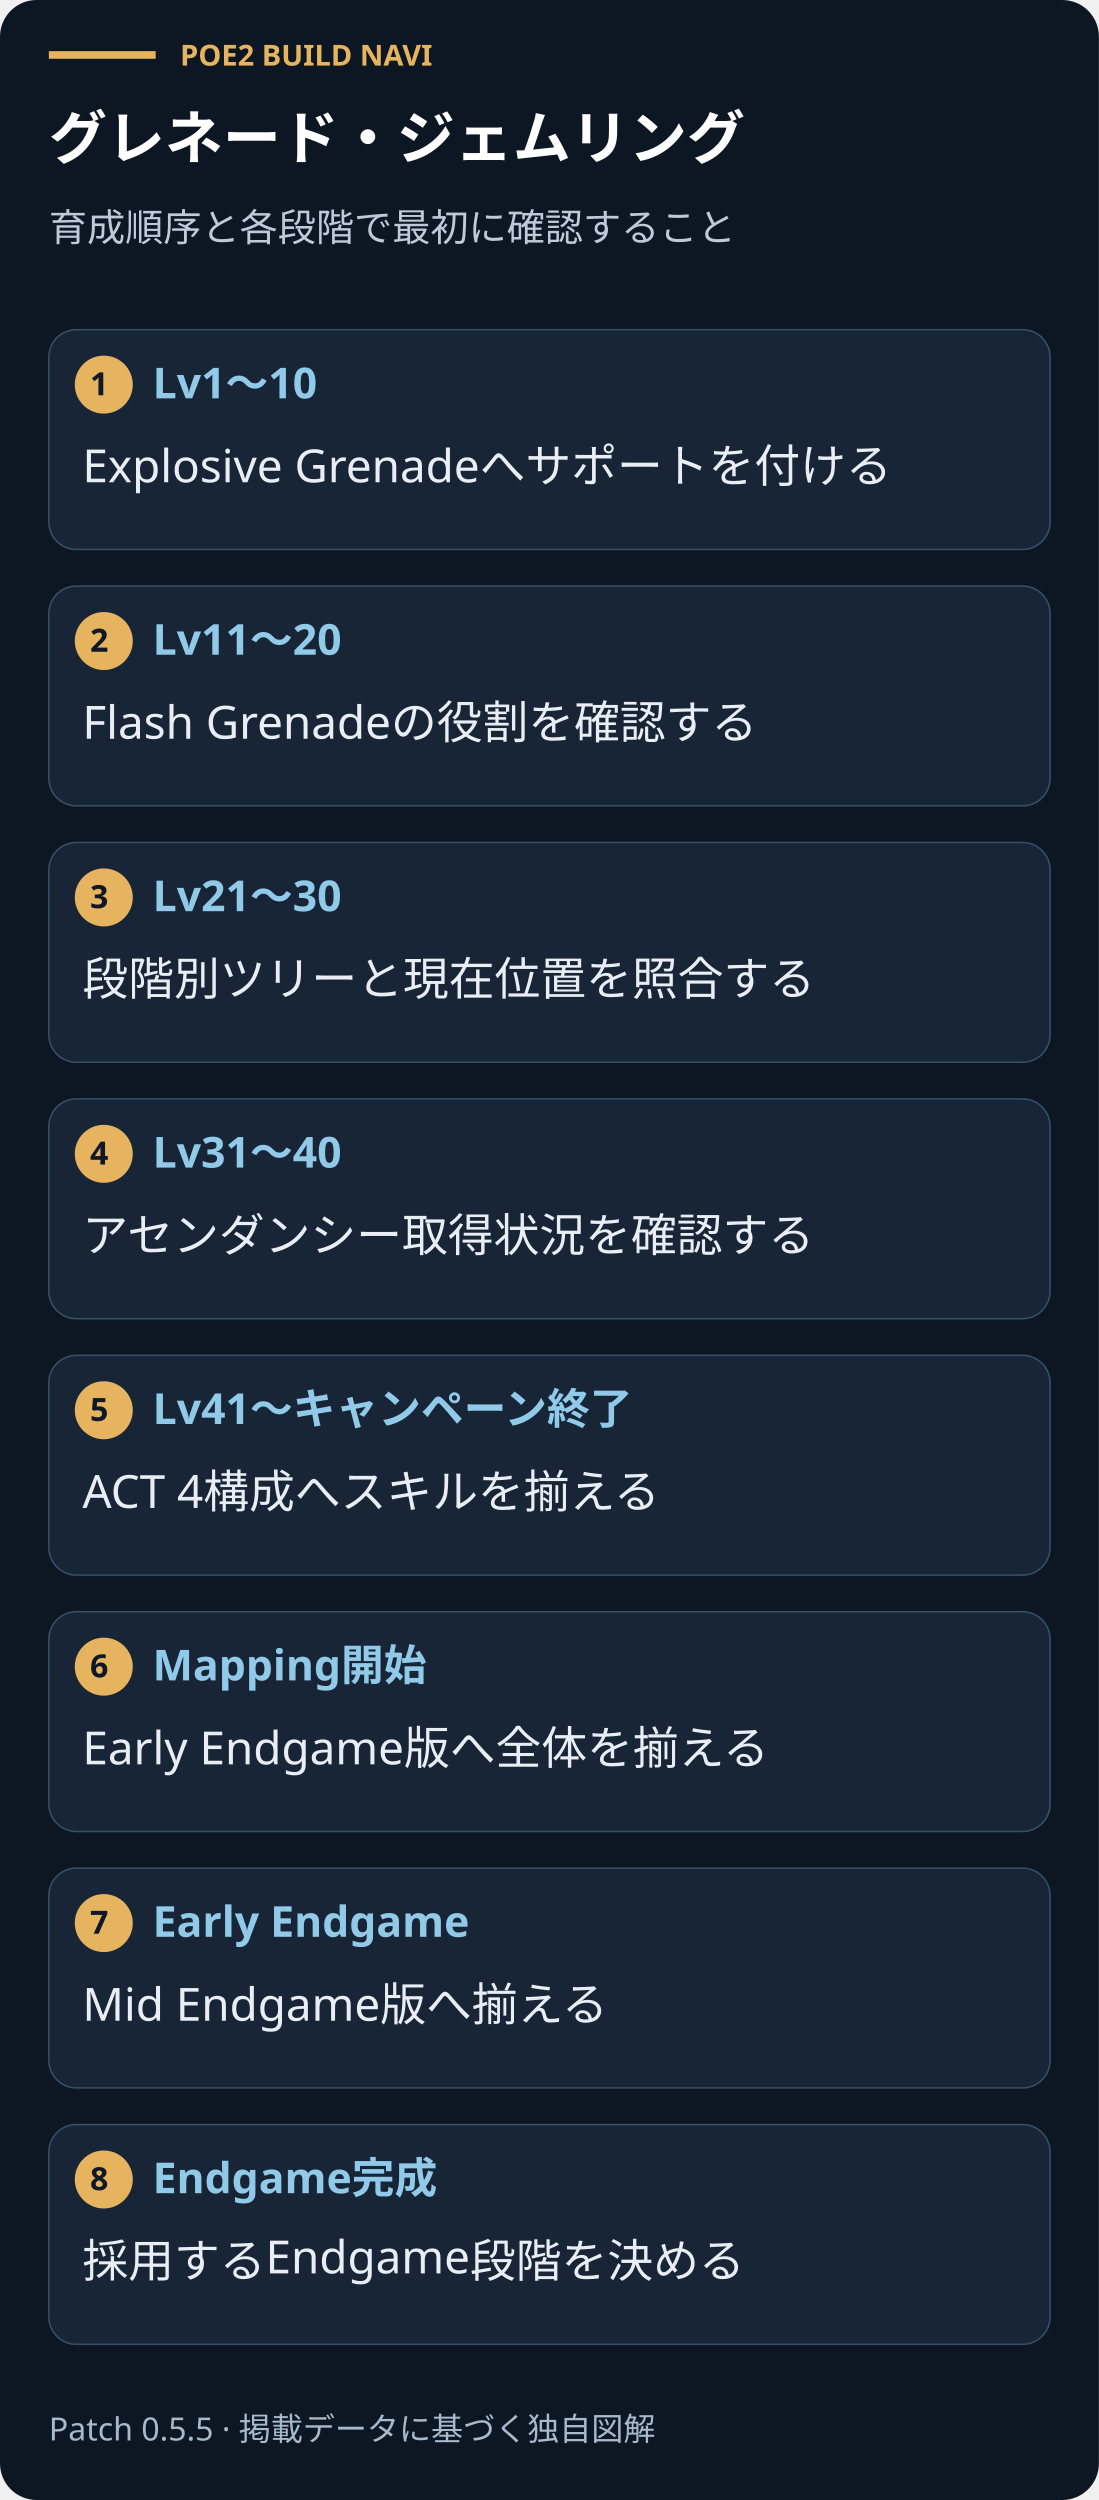
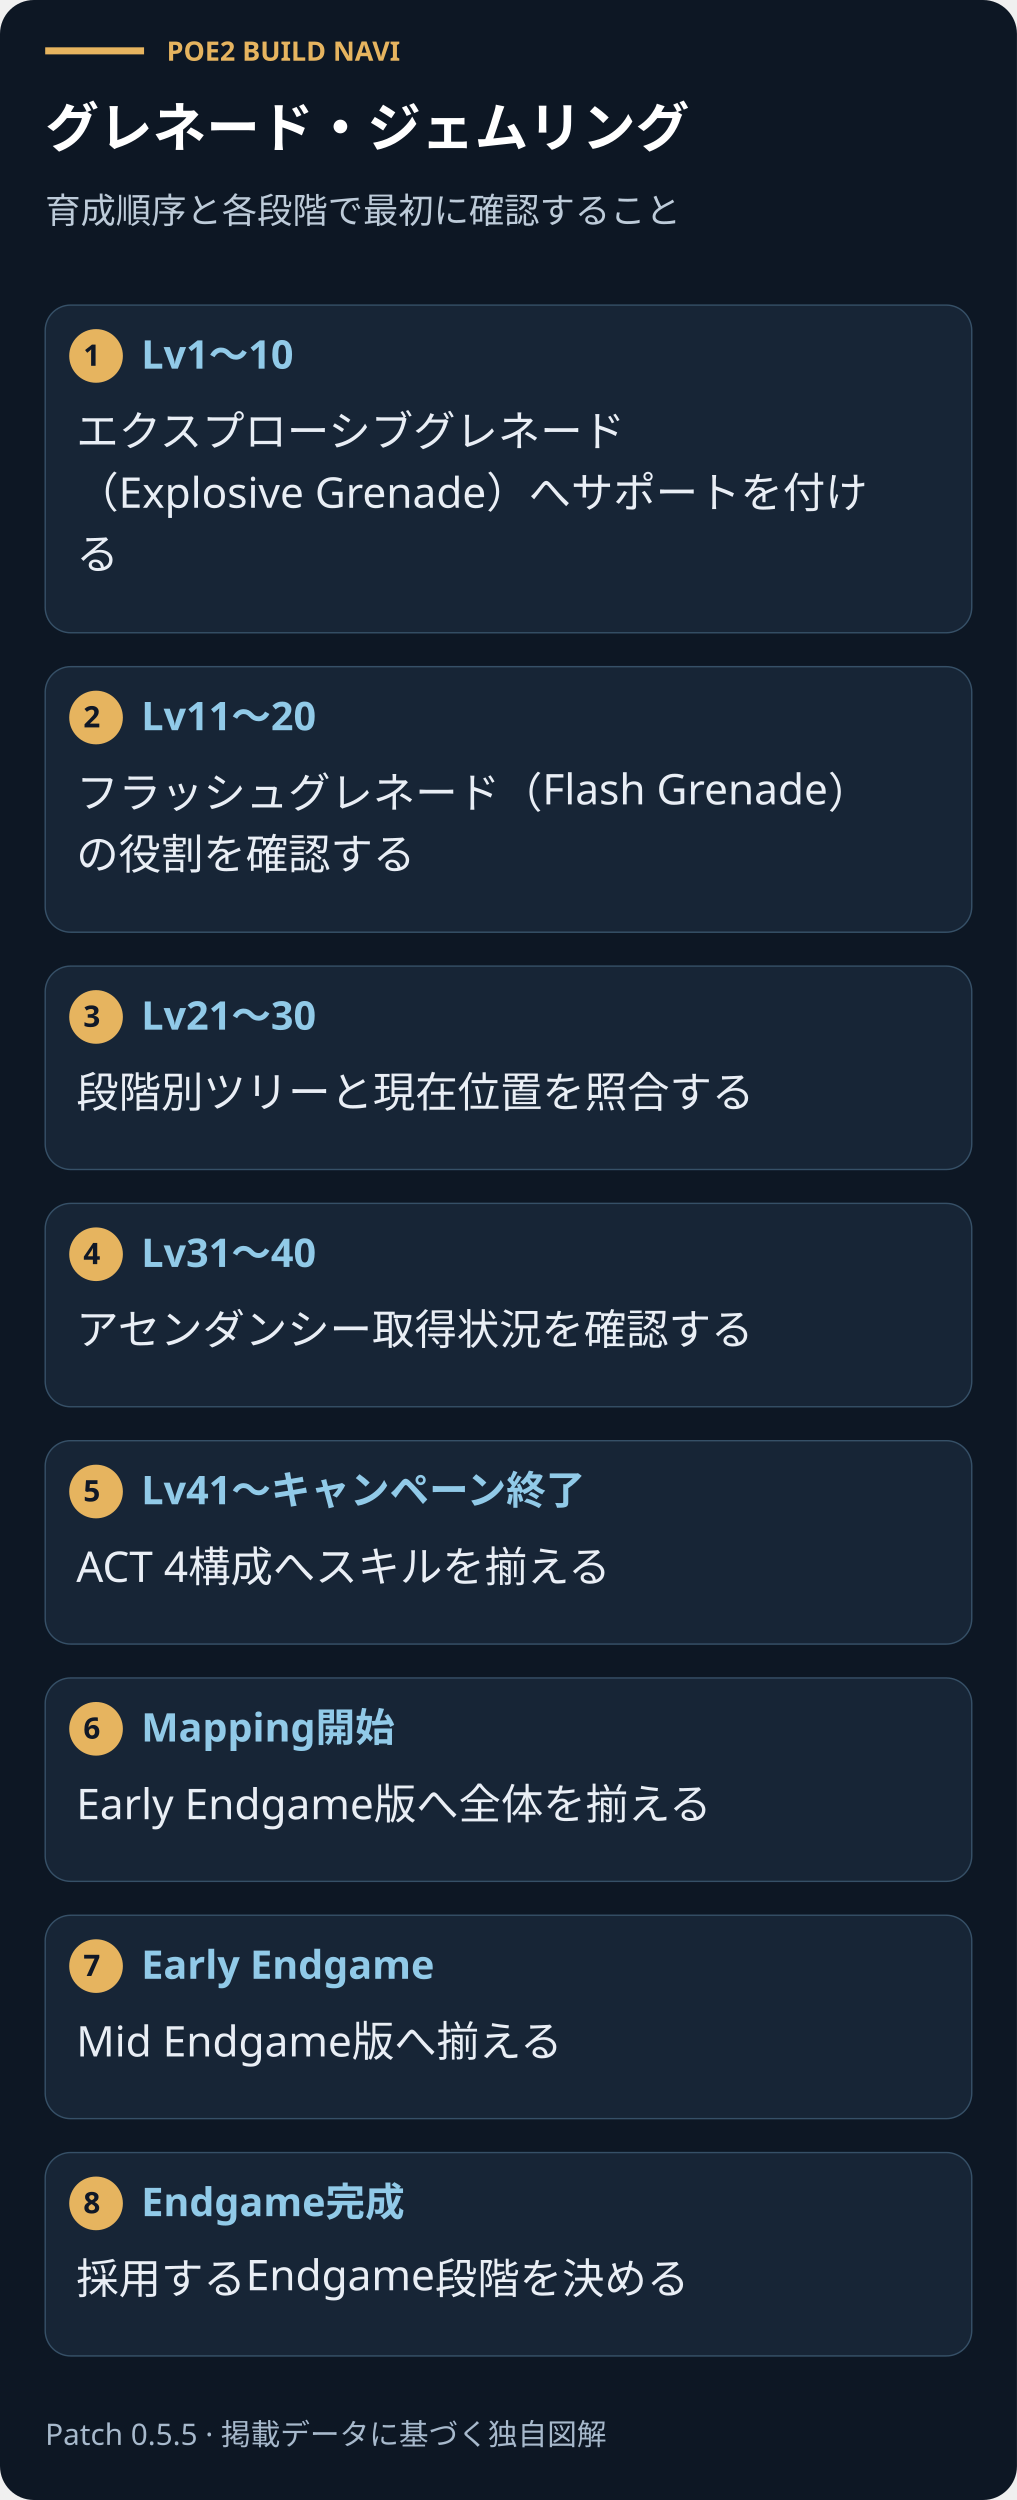
- <svg xmlns="http://www.w3.org/2000/svg" width="720" height="1638" viewBox="0 0 720 1638" role="img" aria-labelledby="title desc">
+ <svg xmlns="http://www.w3.org/2000/svg" width="720" height="1770" viewBox="0 0 720 1770" role="img" aria-labelledby="title desc">
  <g font-family="sans-serif">
-     <rect width="720" height="1638" rx="24" fill="#0d1724" />
+     <rect width="720" height="1770" rx="24" fill="#0d1724" />
    <path d="M32 36h70" stroke="#e6b45f" stroke-width="5" />
    <text x="118" y="43" fill="#e6b45f" font-size="19" font-weight="700">
      <tspan x="118" dy="0">POE2 BUILD NAVI</tspan>
    </text>
    <text x="32" y="104" fill="#ffffff" font-size="38" font-weight="700">
      <tspan x="32" dy="0">グレネード・ジェムリング</tspan>
    </text>
    <text x="32" y="158" fill="#bdcbd9" font-size="25" font-weight="400">
      <tspan x="32" dy="0">育成順序と各段階で最初に確認すること</tspan>
    </text>
-     <rect x="32" y="216" width="656" height="144" rx="18" fill="#172536" stroke="#365067" />
+     <rect x="32" y="216" width="656" height="232" rx="18" fill="#172536" stroke="#365067" />
    <circle cx="68" cy="252" r="19" fill="#e6b45f" />
    <text x="59" y="259" fill="#101827" font-size="21" font-weight="700">
      <tspan x="59" dy="0">1</tspan>
    </text>
    <text x="100" y="261" fill="#91cae8" font-size="28" font-weight="700">
      <tspan x="100" dy="0">Lv1〜10</tspan>
    </text>
    <text x="54" y="316" fill="#e9eef5" font-size="30" font-weight="400">
-       <tspan x="54" dy="0">Explosive Grenadeへサポートを付ける</tspan>
+       <tspan x="54" dy="0">エクスプローシブグレネード</tspan>
+       <tspan x="54" dy="43.5">（Explosive Grenade）へサポートを付け</tspan>
+       <tspan x="54" dy="43.5">る</tspan>
    </text>
-     <rect x="32" y="384" width="656" height="144" rx="18" fill="#172536" stroke="#365067" />
-     <circle cx="68" cy="420" r="19" fill="#e6b45f" />
-     <text x="59" y="427" fill="#101827" font-size="21" font-weight="700">
+     <rect x="32" y="472" width="656" height="188" rx="18" fill="#172536" stroke="#365067" />
+     <circle cx="68" cy="508" r="19" fill="#e6b45f" />
+     <text x="59" y="515" fill="#101827" font-size="21" font-weight="700">
      <tspan x="59" dy="0">2</tspan>
    </text>
-     <text x="100" y="429" fill="#91cae8" font-size="28" font-weight="700">
+     <text x="100" y="517" fill="#91cae8" font-size="28" font-weight="700">
      <tspan x="100" dy="0">Lv11〜20</tspan>
    </text>
-     <text x="54" y="484" fill="#e9eef5" font-size="30" font-weight="400">
-       <tspan x="54" dy="0">Flash Grenadeの役割を確認する</tspan>
+     <text x="54" y="572" fill="#e9eef5" font-size="30" font-weight="400">
+       <tspan x="54" dy="0">フラッシュグレネード（Flash Grenade）</tspan>
+       <tspan x="54" dy="43.5">の役割を確認する</tspan>
    </text>
-     <rect x="32" y="552" width="656" height="144" rx="18" fill="#172536" stroke="#365067" />
-     <circle cx="68" cy="588" r="19" fill="#e6b45f" />
-     <text x="59" y="595" fill="#101827" font-size="21" font-weight="700">
+     <rect x="32" y="684" width="656" height="144" rx="18" fill="#172536" stroke="#365067" />
+     <circle cx="68" cy="720" r="19" fill="#e6b45f" />
+     <text x="59" y="727" fill="#101827" font-size="21" font-weight="700">
      <tspan x="59" dy="0">3</tspan>
    </text>
-     <text x="100" y="597" fill="#91cae8" font-size="28" font-weight="700">
+     <text x="100" y="729" fill="#91cae8" font-size="28" font-weight="700">
      <tspan x="100" dy="0">Lv21〜30</tspan>
    </text>
-     <text x="54" y="652" fill="#e9eef5" font-size="30" font-weight="400">
+     <text x="54" y="784" fill="#e9eef5" font-size="30" font-weight="400">
      <tspan x="54" dy="0">段階別ツリーと現在位置を照合する</tspan>
    </text>
-     <rect x="32" y="720" width="656" height="144" rx="18" fill="#172536" stroke="#365067" />
-     <circle cx="68" cy="756" r="19" fill="#e6b45f" />
-     <text x="59" y="763" fill="#101827" font-size="21" font-weight="700">
+     <rect x="32" y="852" width="656" height="144" rx="18" fill="#172536" stroke="#365067" />
+     <circle cx="68" cy="888" r="19" fill="#e6b45f" />
+     <text x="59" y="895" fill="#101827" font-size="21" font-weight="700">
      <tspan x="59" dy="0">4</tspan>
    </text>
-     <text x="100" y="765" fill="#91cae8" font-size="28" font-weight="700">
+     <text x="100" y="897" fill="#91cae8" font-size="28" font-weight="700">
      <tspan x="100" dy="0">Lv31〜40</tspan>
    </text>
-     <text x="54" y="820" fill="#e9eef5" font-size="30" font-weight="400">
+     <text x="54" y="952" fill="#e9eef5" font-size="30" font-weight="400">
      <tspan x="54" dy="0">アセンダンシー取得状況を確認する</tspan>
    </text>
-     <rect x="32" y="888" width="656" height="144" rx="18" fill="#172536" stroke="#365067" />
-     <circle cx="68" cy="924" r="19" fill="#e6b45f" />
-     <text x="59" y="931" fill="#101827" font-size="21" font-weight="700">
+     <rect x="32" y="1020" width="656" height="144" rx="18" fill="#172536" stroke="#365067" />
+     <circle cx="68" cy="1056" r="19" fill="#e6b45f" />
+     <text x="59" y="1063" fill="#101827" font-size="21" font-weight="700">
      <tspan x="59" dy="0">5</tspan>
    </text>
-     <text x="100" y="933" fill="#91cae8" font-size="28" font-weight="700">
+     <text x="100" y="1065" fill="#91cae8" font-size="28" font-weight="700">
      <tspan x="100" dy="0">Lv41〜キャンペーン終了</tspan>
    </text>
-     <text x="54" y="988" fill="#e9eef5" font-size="30" font-weight="400">
+     <text x="54" y="1120" fill="#e9eef5" font-size="30" font-weight="400">
      <tspan x="54" dy="0">ACT 4構成へスキルを揃える</tspan>
    </text>
-     <rect x="32" y="1056" width="656" height="144" rx="18" fill="#172536" stroke="#365067" />
-     <circle cx="68" cy="1092" r="19" fill="#e6b45f" />
-     <text x="59" y="1099" fill="#101827" font-size="21" font-weight="700">
+     <rect x="32" y="1188" width="656" height="144" rx="18" fill="#172536" stroke="#365067" />
+     <circle cx="68" cy="1224" r="19" fill="#e6b45f" />
+     <text x="59" y="1231" fill="#101827" font-size="21" font-weight="700">
      <tspan x="59" dy="0">6</tspan>
    </text>
-     <text x="100" y="1101" fill="#91cae8" font-size="28" font-weight="700">
+     <text x="100" y="1233" fill="#91cae8" font-size="28" font-weight="700">
      <tspan x="100" dy="0">Mapping開始</tspan>
    </text>
-     <text x="54" y="1156" fill="#e9eef5" font-size="30" font-weight="400">
+     <text x="54" y="1288" fill="#e9eef5" font-size="30" font-weight="400">
      <tspan x="54" dy="0">Early Endgame版へ全体を揃える</tspan>
    </text>
-     <rect x="32" y="1224" width="656" height="144" rx="18" fill="#172536" stroke="#365067" />
-     <circle cx="68" cy="1260" r="19" fill="#e6b45f" />
-     <text x="59" y="1267" fill="#101827" font-size="21" font-weight="700">
+     <rect x="32" y="1356" width="656" height="144" rx="18" fill="#172536" stroke="#365067" />
+     <circle cx="68" cy="1392" r="19" fill="#e6b45f" />
+     <text x="59" y="1399" fill="#101827" font-size="21" font-weight="700">
      <tspan x="59" dy="0">7</tspan>
    </text>
-     <text x="100" y="1269" fill="#91cae8" font-size="28" font-weight="700">
+     <text x="100" y="1401" fill="#91cae8" font-size="28" font-weight="700">
      <tspan x="100" dy="0">Early Endgame</tspan>
    </text>
-     <text x="54" y="1324" fill="#e9eef5" font-size="30" font-weight="400">
+     <text x="54" y="1456" fill="#e9eef5" font-size="30" font-weight="400">
      <tspan x="54" dy="0">Mid Endgame版へ揃える</tspan>
    </text>
-     <rect x="32" y="1392" width="656" height="144" rx="18" fill="#172536" stroke="#365067" />
-     <circle cx="68" cy="1428" r="19" fill="#e6b45f" />
-     <text x="59" y="1435" fill="#101827" font-size="21" font-weight="700">
+     <rect x="32" y="1524" width="656" height="144" rx="18" fill="#172536" stroke="#365067" />
+     <circle cx="68" cy="1560" r="19" fill="#e6b45f" />
+     <text x="59" y="1567" fill="#101827" font-size="21" font-weight="700">
      <tspan x="59" dy="0">8</tspan>
    </text>
-     <text x="100" y="1437" fill="#91cae8" font-size="28" font-weight="700">
+     <text x="100" y="1569" fill="#91cae8" font-size="28" font-weight="700">
      <tspan x="100" dy="0">Endgame完成</tspan>
    </text>
-     <text x="54" y="1492" fill="#e9eef5" font-size="30" font-weight="400">
+     <text x="54" y="1624" fill="#e9eef5" font-size="30" font-weight="400">
      <tspan x="54" dy="0">採用するEndgame段階を決める</tspan>
    </text>
-     <text x="32" y="1599" fill="#a7b9cc" font-size="21" font-weight="400">
+     <text x="32" y="1731" fill="#a7b9cc" font-size="21" font-weight="400">
      <tspan x="32" dy="0">Patch 0.5.5 · 掲載データに基づく独自図解</tspan>
    </text>
  </g>
</svg>
